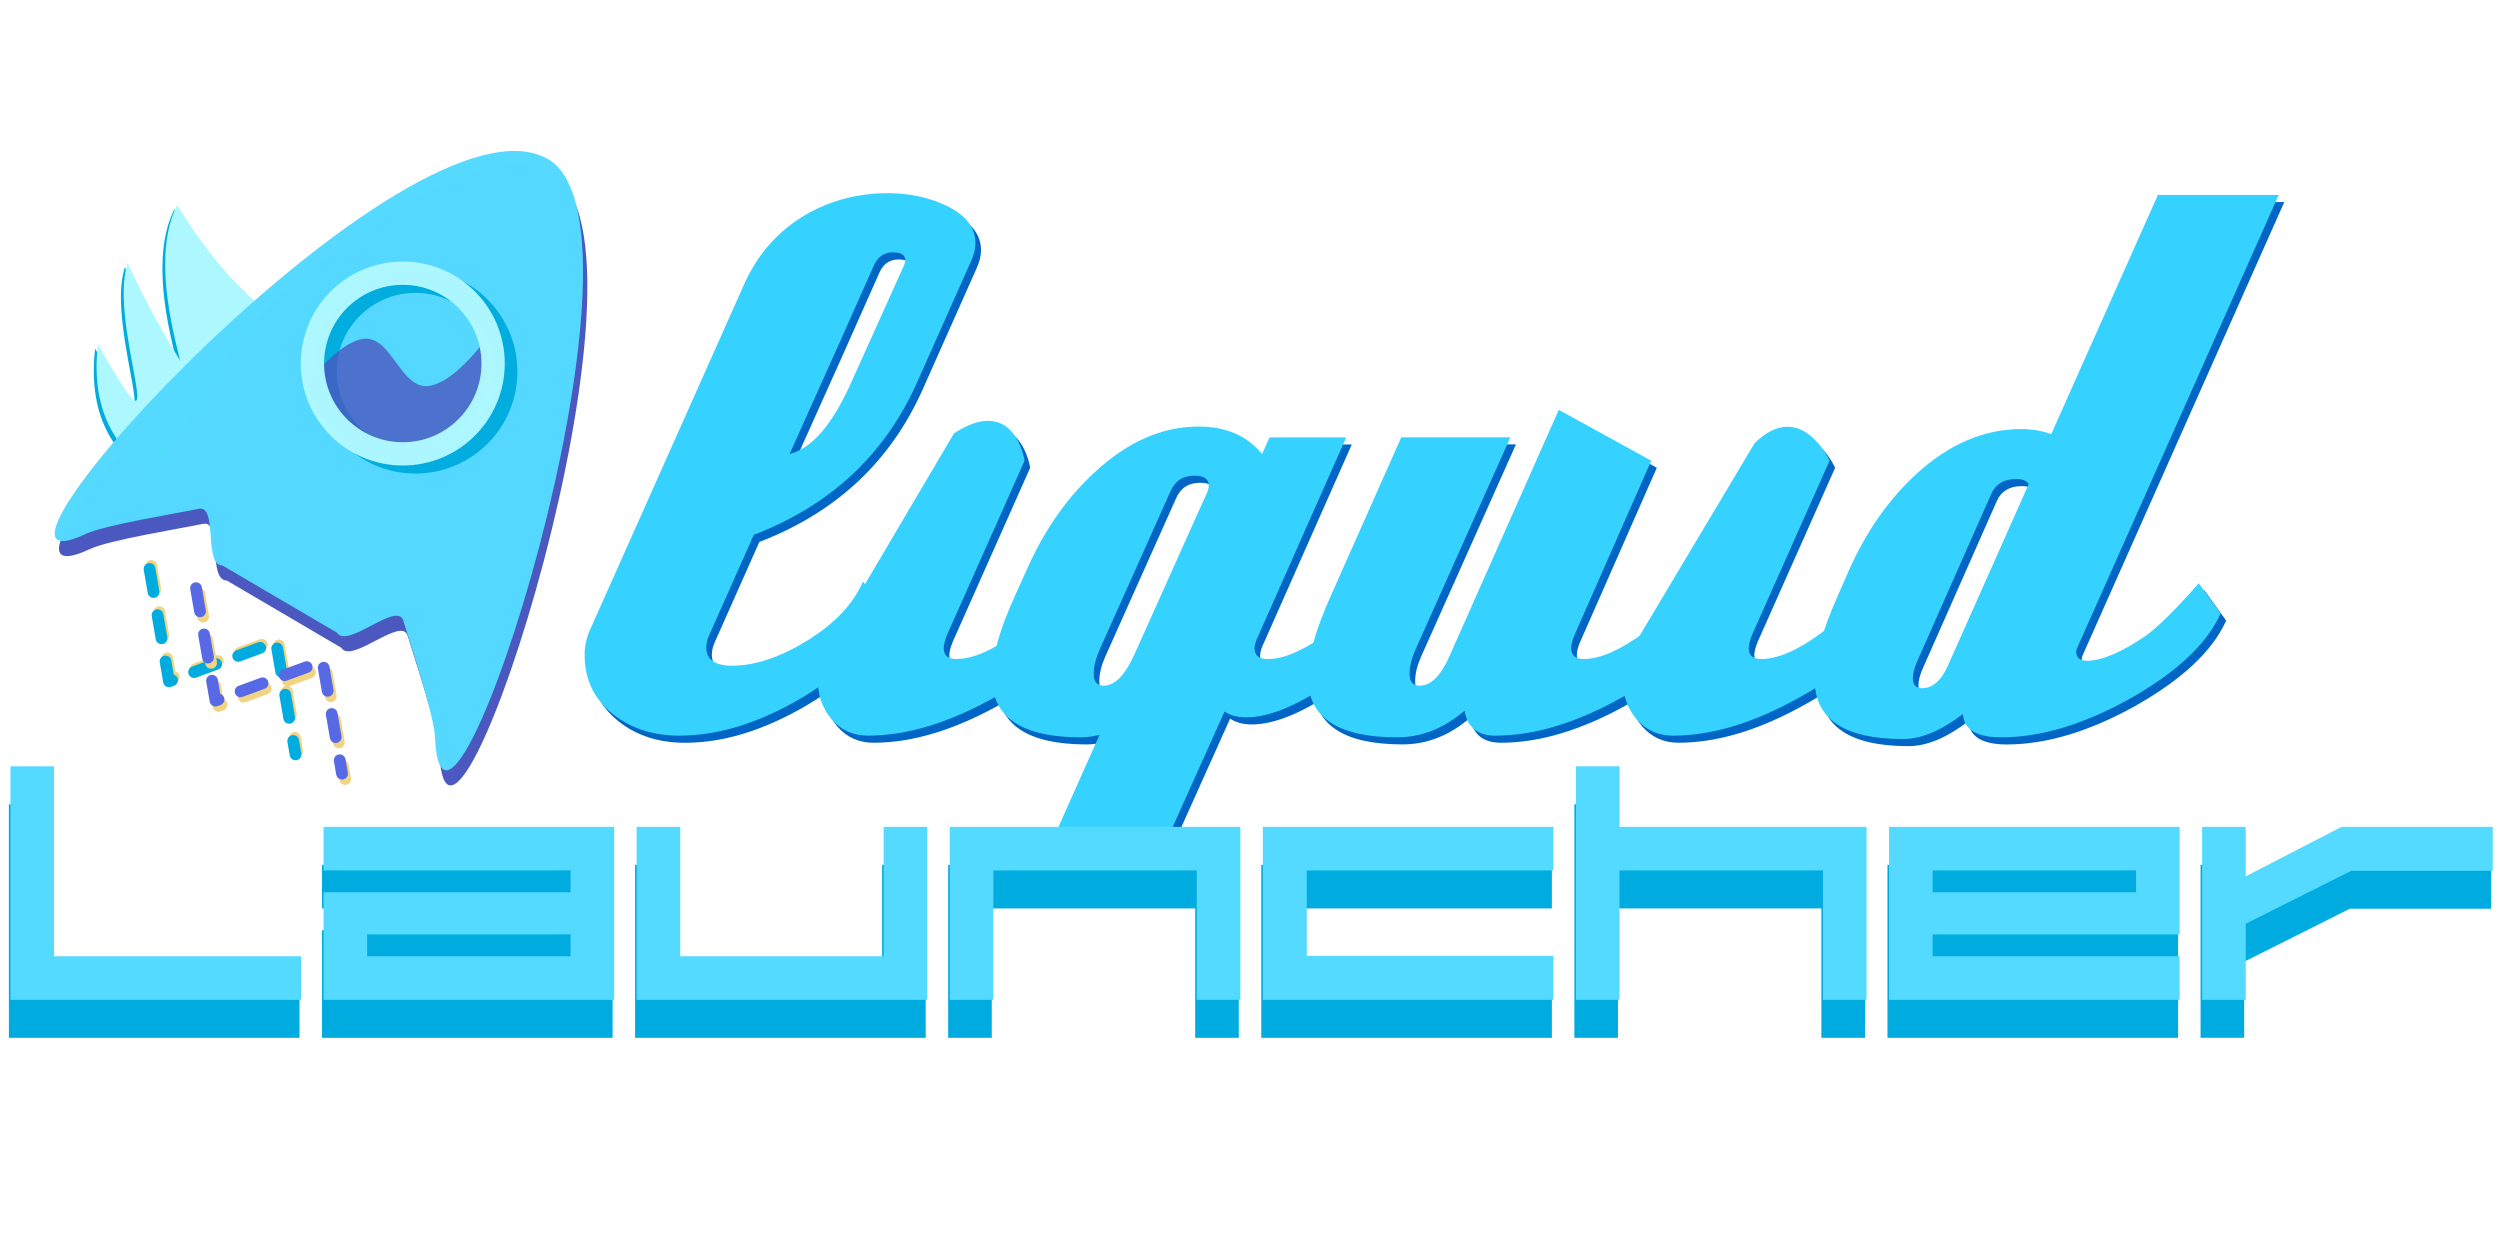
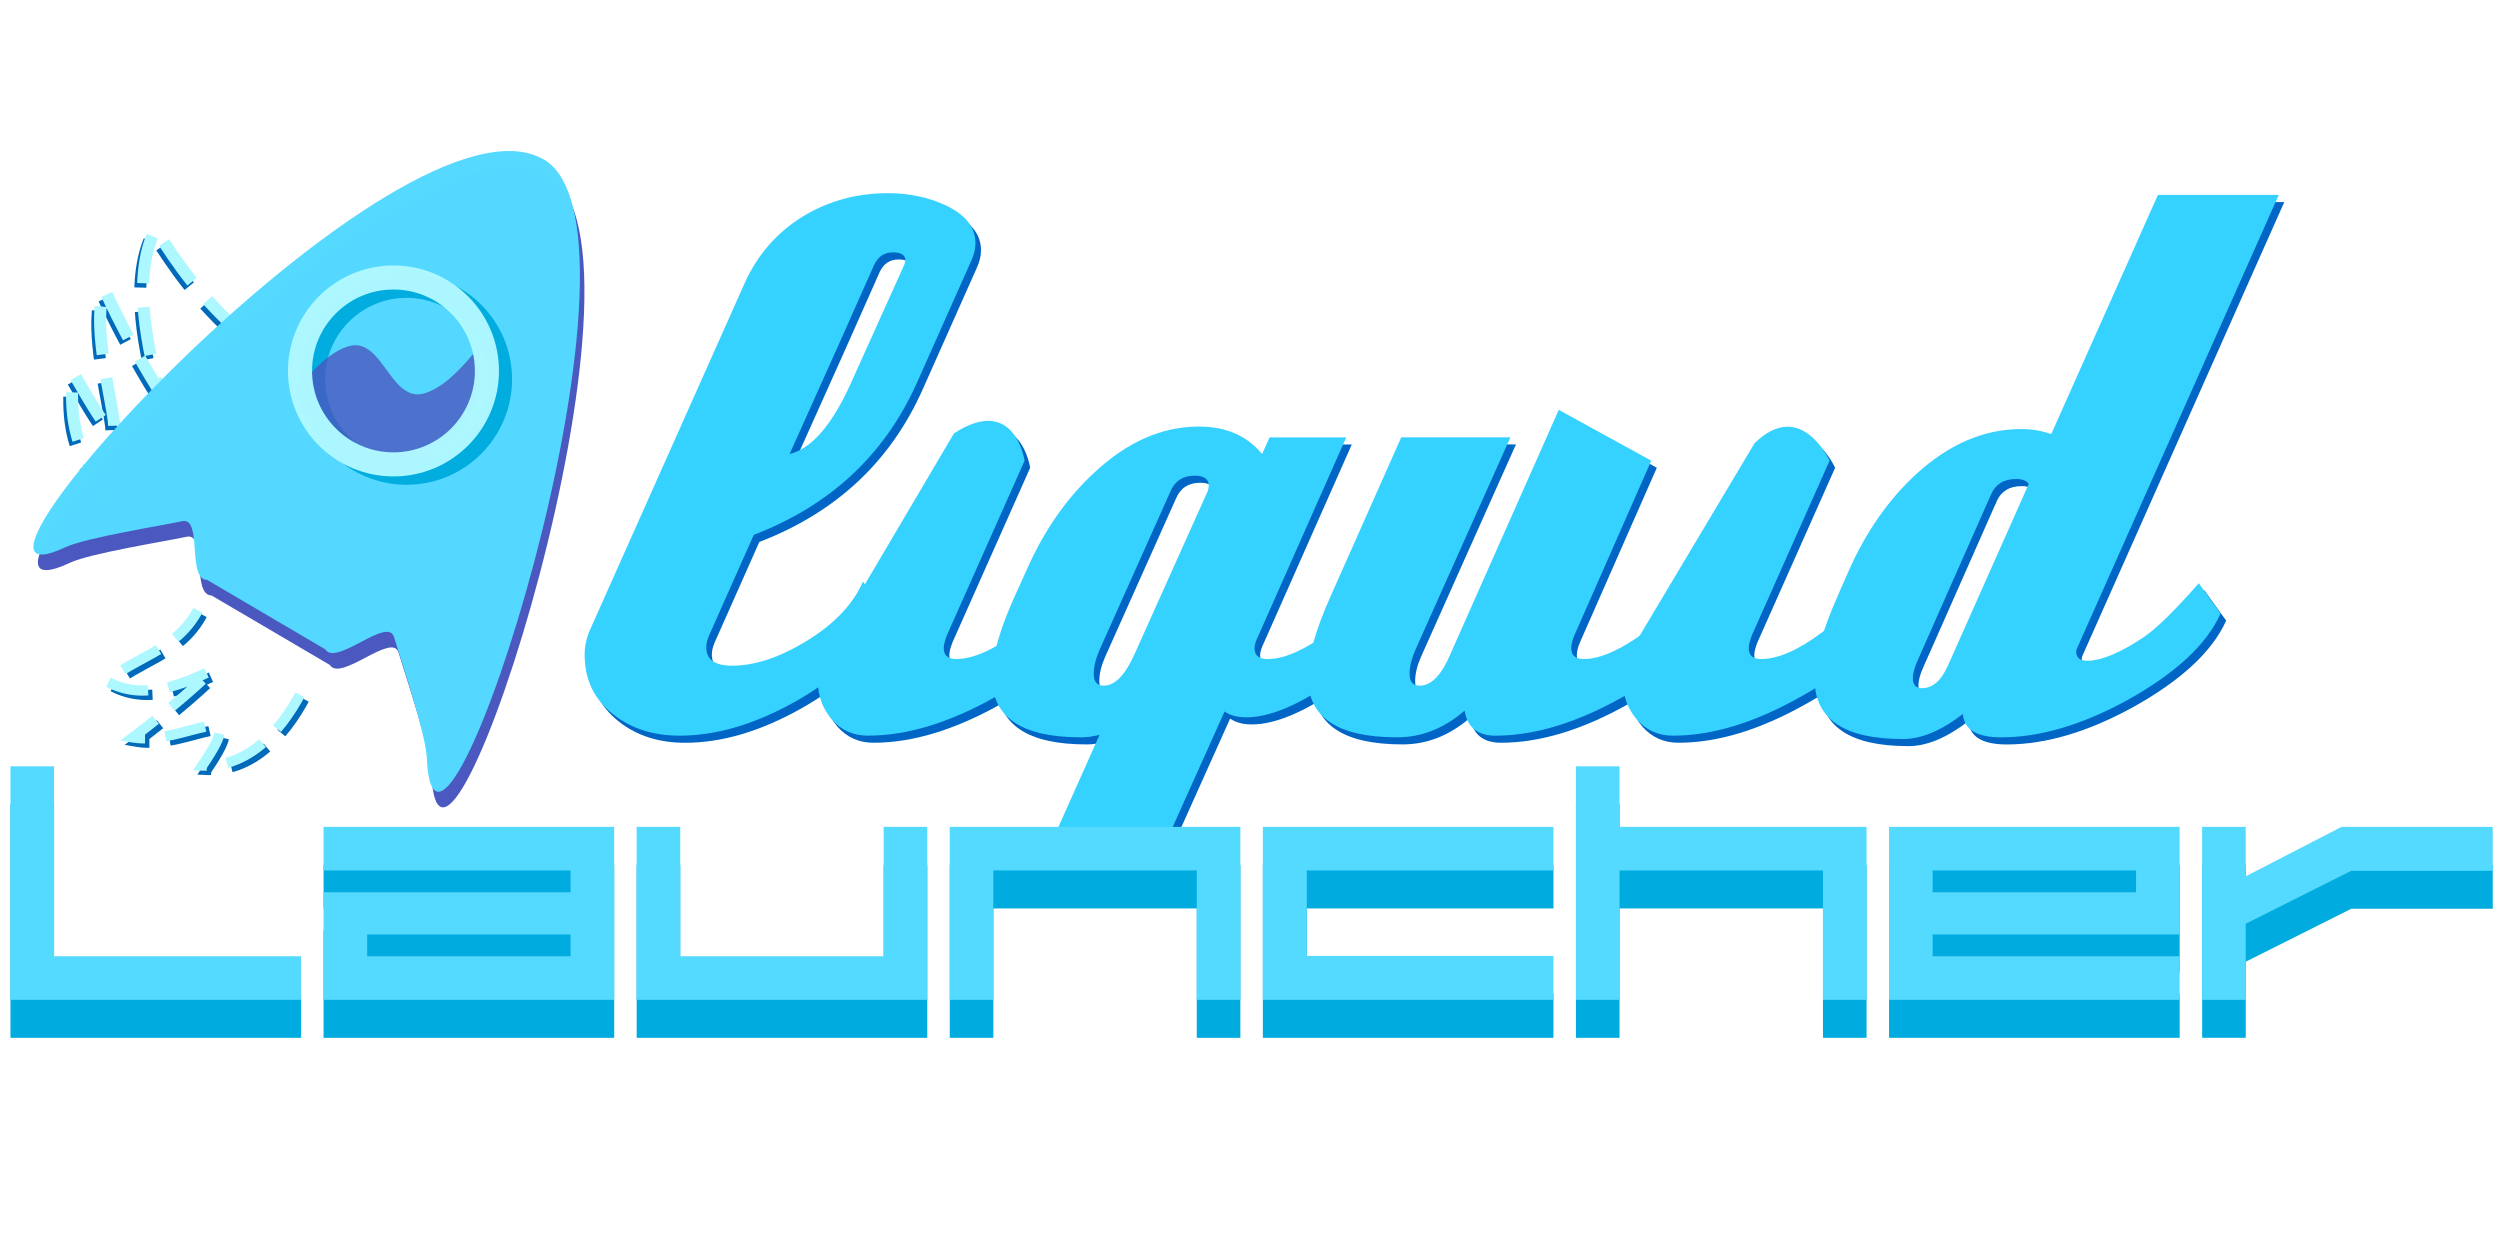
<svg xmlns="http://www.w3.org/2000/svg" width="160mm" height="80mm" viewBox="0 0 160 80" version="1.1" id="svg176">
  <defs id="defs173" />
  <g id="layer1">
    <g id="g9290" transform="matrix(1.999239,0,0,1.999239,30.21601,-0.3066656)">
      <g id="g1135" transform="matrix(0.840181,0,0,0.840181,-33.84147,-14.32215)" style="fill:#0065c5;fill-opacity:1">
        <path d="m 54.936,32.068 2.032,-4.508 q 0,-0.064 0.032,-0.127 0,-0.318 -0.476,-0.318 -0.508,0 -0.73,0.508 -1.048,2.381 -3.207,7.176 1.27,-0.318 2.349,-2.731 z m 1.302,8.731 q -0.889,2 -3.429,3.429 -2.318,1.302 -4.413,1.302 -1.492,0 -2.508,-0.794 -1.111,-0.857 -1.111,-2.286 0,-0.476 0.191,-0.921 l 5.905,-13.24 q 0.762,-1.683 2.318,-2.603 1.429,-0.826 3.143,-0.826 1.175,0 2.159,0.445 1.175,0.54 1.175,1.46 0,0.318 -0.159,0.667 l -2.064,4.636 q -1.841,4.128 -6.223,5.81 l -1.651,3.715 q -0.159,0.318 -0.159,0.572 0,0.699 0.984,0.699 1.302,0 2.857,-0.953 1.587,-0.984 2.127,-2.254 z" style="font-style:normal;font-variant:normal;font-weight:normal;font-stretch:normal;font-size:31.75px;line-height:1.25;font-family:'Deftone Stylus';-inkscape-font-specification:'Deftone Stylus, Normal';font-variant-ligatures:normal;font-variant-caps:normal;font-variant-numeric:normal;font-variant-east-asian:normal;fill:#0065c5;fill-opacity:1;stroke:none;stroke-width:0.706;stroke-miterlimit:4;stroke-dasharray:none;stroke-opacity:0.984" id="path3423-1" />
        <path id="path3425-2" style="font-style:normal;font-variant:normal;font-weight:normal;font-stretch:normal;font-size:31.75px;line-height:1.25;font-family:'Deftone Stylus';-inkscape-font-specification:'Deftone Stylus, Normal';font-variant-ligatures:normal;font-variant-caps:normal;font-variant-numeric:normal;font-variant-east-asian:normal;fill:#0065c5;fill-opacity:1;stroke:none;stroke-width:0.706;stroke-miterlimit:4;stroke-dasharray:none;stroke-opacity:0.984" d="m 58.851,34.009 -4.962,8.409 c -0.148,0.339 -0.222,0.688 -0.222,1.047 0,0.55 0.18,1.038 0.54,1.461 0.36,0.402 0.815,0.603 1.365,0.603 1.482,0 3.09,-0.487 4.826,-1.46 1.841,-1.016 3.016,-2.106 3.524,-3.27 l 0.032,-0.032 -0.857,-1.111 c -0.296,0.614 -0.91,1.259 -1.842,1.937 -0.91,0.677 -1.683,1.016 -2.318,1.016 -0.318,3e-6 -0.476,-0.138 -0.476,-0.413 0,-0.127 0.042,-0.296 0.127,-0.508 l 2.953,-6.636 c 0,0 -0.372,-2.547 -2.689,-1.043 z" />
        <path d="m 65.731,42.418 2.794,-6.223 q 0.032,-0.127 0.032,-0.191 0,-0.381 -0.54,-0.381 -0.667,0 -0.921,0.603 l -2.699,6.032 q -0.222,0.508 -0.222,0.921 0,0.445 0.381,0.445 0.635,0 1.175,-1.206 z m 10.065,-1.619 q -0.603,1.333 -2.572,2.699 -1.937,1.333 -3.239,1.333 -0.508,0 -0.826,-0.222 l -2.667,5.937 h -4.35 l 2.254,-5.048 q -0.381,0.095 -0.699,0.095 -3.397,0 -3.397,-2.286 0,-1.206 0.889,-3.143 l 0.445,-0.984 q 0.984,-2.223 2.572,-3.683 1.873,-1.746 3.969,-1.746 1.556,0 2.413,1.048 l 0.286,-0.635 h 2.921 l -3.334,7.525 q -0.159,0.318 -0.159,0.508 0,0.413 0.508,0.413 0.921,0 2.318,-1.016 1.397,-1.016 1.81,-1.937 l 0.857,1.111 z" style="font-style:normal;font-variant:normal;font-weight:normal;font-stretch:normal;font-size:31.75px;line-height:1.25;font-family:'Deftone Stylus';-inkscape-font-specification:'Deftone Stylus, Normal';font-variant-ligatures:normal;font-variant-caps:normal;font-variant-numeric:normal;font-variant-east-asian:normal;fill:#0065c5;fill-opacity:1;stroke:none;stroke-width:0.706;stroke-miterlimit:4;stroke-dasharray:none;stroke-opacity:0.984" id="path3427-9" />
        <path d="m 87.829,40.799 q -0.794,1.746 -3.524,3.27 -2.603,1.46 -4.826,1.46 -1.016,0 -1.175,-0.953 -1.175,1.016 -2.572,1.016 -3.397,0 -3.397,-2.286 0,-1.175 0.889,-3.143 l 2.667,-6.001 h 4.159 l -3.619,8.096 q -0.222,0.508 -0.222,0.921 0,0.445 0.381,0.445 0.667,0 1.175,-1.206 l 4.128,-9.303 3.524,1.937 -2.921,6.636 q -0.127,0.286 -0.127,0.508 0,0.413 0.476,0.413 0.921,0 2.318,-1.016 1.397,-1.016 1.81,-1.937 l 0.857,1.111 z" style="font-style:normal;font-variant:normal;font-weight:normal;font-stretch:normal;font-size:31.75px;line-height:1.25;font-family:'Deftone Stylus';-inkscape-font-specification:'Deftone Stylus, Normal';font-variant-ligatures:normal;font-variant-caps:normal;font-variant-numeric:normal;font-variant-east-asian:normal;fill:#0065c5;fill-opacity:1;stroke:none;stroke-width:0.706;stroke-miterlimit:4;stroke-dasharray:none;stroke-opacity:0.984" id="path3429-3" />
        <path d="m 94.592,40.799 c -0.508,1.164 -1.683,2.254 -3.524,3.27 -1.736,0.974 -3.344,1.46 -4.826,1.46 -0.55,0 -1.005,-0.201 -1.365,-0.603 -0.36,-0.423 -0.54,-0.91 -0.54,-1.46 0,-0.36 0.074,-0.709 0.222,-1.048 l 4.793,-8.03 c 1.766,-1.735 2.859,0.664 2.859,0.664 l -2.953,6.636 c -0.085,0.212 -0.127,0.381 -0.127,0.508 0,0.275 0.159,0.413 0.476,0.413 0.635,0 1.408,-0.339 2.318,-1.016 0.931,-0.677 1.545,-1.323 1.841,-1.937 l 0.857,1.111 z" style="font-style:normal;font-variant:normal;font-weight:normal;font-stretch:normal;font-size:31.75px;line-height:1.25;font-family:'Deftone Stylus';-inkscape-font-specification:'Deftone Stylus, Normal';font-variant-ligatures:normal;font-variant-caps:normal;font-variant-numeric:normal;font-variant-east-asian:normal;fill:#0065c5;fill-opacity:1;stroke:none;stroke-width:0.706;stroke-miterlimit:4;stroke-dasharray:none;stroke-opacity:0.984" id="path3431-1" />
        <path d="m 96.719,42.863 3.08,-6.921 q -0.127,-0.191 -0.476,-0.191 -0.699,0 -0.953,0.572 l -2.794,6.318 q -0.191,0.413 -0.191,0.699 0,0.381 0.349,0.381 0.603,0 0.984,-0.857 z m 10.382,-1.968 q -0.794,1.746 -3.524,3.27 -2.603,1.429 -4.826,1.429 -1.397,0 -1.46,-0.889 -1.238,0.953 -2.286,0.953 -3.365,0 -3.365,-2.286 0,-1.175 0.857,-3.111 l 0.445,-1.016 q 0.984,-2.223 2.572,-3.683 1.873,-1.714 4,-1.714 0.603,0 1.143,0.191 l 4.064,-9.112 h 4.604 l -7.684,17.272 q -0.032,0.064 -0.032,0.127 0,0.349 0.413,0.349 0.826,0 2.191,-0.921 0.73,-0.508 2.064,-2.032 l 0.826,1.143 z" style="font-style:normal;font-variant:normal;font-weight:normal;font-stretch:normal;font-size:31.75px;line-height:1.25;font-family:'Deftone Stylus';-inkscape-font-specification:'Deftone Stylus, Normal';font-variant-ligatures:normal;font-variant-caps:normal;font-variant-numeric:normal;font-variant-east-asian:normal;fill:#0065c5;fill-opacity:1;stroke:none;stroke-width:0.706;stroke-miterlimit:4;stroke-dasharray:none;stroke-opacity:0.984" id="path3433-9" />
      </g>
      <g id="g3547" transform="matrix(0.840181,0,0,0.840181,-14.57134,-39.04332)" style="fill:#35d1ff;fill-opacity:1">
        <path d="m 31.789,61.221 2.032,-4.508 q 0,-0.064 0.032,-0.127 0,-0.318 -0.476,-0.318 -0.508,0 -0.73,0.508 -1.048,2.381 -3.207,7.176 1.27,-0.318 2.349,-2.731 z m 1.302,8.731 q -0.889,2 -3.429,3.429 -2.318,1.302 -4.413,1.302 -1.492,0 -2.508,-0.794 -1.111,-0.857 -1.111,-2.286 0,-0.476 0.191,-0.921 l 5.905,-13.24 q 0.762,-1.683 2.318,-2.603 1.429,-0.826 3.143,-0.826 1.175,0 2.159,0.445 1.175,0.54 1.175,1.46 0,0.318 -0.159,0.667 l -2.064,4.636 q -1.841,4.128 -6.223,5.81 l -1.651,3.715 q -0.159,0.318 -0.159,0.572 0,0.699 0.984,0.699 1.302,0 2.857,-0.953 1.587,-0.984 2.127,-2.254 z" style="font-style:normal;font-variant:normal;font-weight:normal;font-stretch:normal;font-size:31.75px;line-height:1.25;font-family:'Deftone Stylus';-inkscape-font-specification:'Deftone Stylus, Normal';font-variant-ligatures:normal;font-variant-caps:normal;font-variant-numeric:normal;font-variant-east-asian:normal;fill:#35d1ff;fill-opacity:1;stroke:none;stroke-width:0.706;stroke-miterlimit:4;stroke-dasharray:none;stroke-opacity:0.984" id="path3423" />
        <path id="path3425" style="font-style:normal;font-variant:normal;font-weight:normal;font-stretch:normal;font-size:31.75px;line-height:1.25;font-family:'Deftone Stylus';-inkscape-font-specification:'Deftone Stylus, Normal';font-variant-ligatures:normal;font-variant-caps:normal;font-variant-numeric:normal;font-variant-east-asian:normal;fill:#35d1ff;fill-opacity:1;stroke:none;stroke-width:2.667;stroke-miterlimit:4;stroke-dasharray:none;stroke-opacity:0.984" d="M 86.465,78.575 67.709,110.357 c -0.56,1.28 -0.84,2.599 -0.84,3.959 0,2.08 0.679,3.921 2.039,5.521 1.36,1.52 3.08,2.279 5.16,2.279 5.6,0 11.68,-1.84 18.24,-5.52 6.96,-3.84 11.4,-7.959 13.32,-12.359 l 0.121,-0.121 -3.24,-4.199 c -1.12,2.32 -3.441,4.76 -6.961,7.32 -3.44,2.56 -6.36,3.84 -8.76,3.84 -1.2,1e-5 -1.801,-0.521 -1.801,-1.561 0,-0.48 0.16,-1.12 0.48,-1.92 L 96.629,82.518 c 0,0 -1.406,-9.625 -10.164,-3.943 z" transform="matrix(0.2645833,0,0,0.2645833,12.82664,42.37309)" />
        <path d="m 42.584,71.572 2.794,-6.223 q 0.032,-0.127 0.032,-0.191 0,-0.381 -0.54,-0.381 -0.667,0 -0.921,0.603 l -2.699,6.032 q -0.222,0.508 -0.222,0.921 0,0.445 0.381,0.445 0.635,0 1.175,-1.206 z m 10.065,-1.619 q -0.603,1.333 -2.572,2.699 -1.937,1.333 -3.239,1.333 -0.508,0 -0.826,-0.222 l -2.667,5.937 h -4.35 l 2.254,-5.048 q -0.381,0.095 -0.699,0.095 -3.397,0 -3.397,-2.286 0,-1.206 0.889,-3.143 l 0.445,-0.984 q 0.984,-2.223 2.572,-3.683 1.873,-1.746 3.969,-1.746 1.556,0 2.413,1.048 l 0.286,-0.635 h 2.921 l -3.334,7.525 q -0.159,0.318 -0.159,0.508 0,0.413 0.508,0.413 0.921,0 2.318,-1.016 1.397,-1.016 1.81,-1.937 l 0.857,1.111 z" style="font-style:normal;font-variant:normal;font-weight:normal;font-stretch:normal;font-size:31.75px;line-height:1.25;font-family:'Deftone Stylus';-inkscape-font-specification:'Deftone Stylus, Normal';font-variant-ligatures:normal;font-variant-caps:normal;font-variant-numeric:normal;font-variant-east-asian:normal;fill:#35d1ff;fill-opacity:1;stroke:none;stroke-width:0.706;stroke-miterlimit:4;stroke-dasharray:none;stroke-opacity:0.984" id="path3427" />
        <path d="m 64.682,69.953 q -0.794,1.746 -3.524,3.27 -2.603,1.46 -4.826,1.46 -1.016,0 -1.175,-0.953 -1.175,1.016 -2.572,1.016 -3.397,0 -3.397,-2.286 0,-1.175 0.889,-3.143 l 2.667,-6.001 h 4.159 l -3.619,8.096 q -0.222,0.508 -0.222,0.921 0,0.445 0.381,0.445 0.667,0 1.175,-1.206 l 4.128,-9.303 3.524,1.937 -2.921,6.636 q -0.127,0.286 -0.127,0.508 0,0.413 0.476,0.413 0.921,0 2.318,-1.016 1.397,-1.016 1.81,-1.937 l 0.857,1.111 z" style="font-style:normal;font-variant:normal;font-weight:normal;font-stretch:normal;font-size:31.75px;line-height:1.25;font-family:'Deftone Stylus';-inkscape-font-specification:'Deftone Stylus, Normal';font-variant-ligatures:normal;font-variant-caps:normal;font-variant-numeric:normal;font-variant-east-asian:normal;fill:#35d1ff;fill-opacity:1;stroke:none;stroke-width:0.706;stroke-miterlimit:4;stroke-dasharray:none;stroke-opacity:0.984" id="path3429" />
        <path d="m 71.445,69.953 c -0.508,1.164 -1.683,2.254 -3.524,3.27 -1.736,0.974 -3.344,1.46 -4.826,1.46 -0.55,0 -1.005,-0.201 -1.365,-0.603 -0.36,-0.423 -0.54,-0.91 -0.54,-1.46 0,-0.36 0.074,-0.709 0.222,-1.048 l 4.793,-8.03 c 1.766,-1.735 2.859,0.664 2.859,0.664 l -2.953,6.636 c -0.085,0.212 -0.127,0.381 -0.127,0.508 0,0.275 0.159,0.413 0.476,0.413 0.635,0 1.408,-0.339 2.318,-1.016 0.931,-0.677 1.545,-1.323 1.841,-1.937 l 0.857,1.111 z" style="font-style:normal;font-variant:normal;font-weight:normal;font-stretch:normal;font-size:31.75px;line-height:1.25;font-family:'Deftone Stylus';-inkscape-font-specification:'Deftone Stylus, Normal';font-variant-ligatures:normal;font-variant-caps:normal;font-variant-numeric:normal;font-variant-east-asian:normal;fill:#35d1ff;fill-opacity:1;stroke:none;stroke-width:0.706;stroke-miterlimit:4;stroke-dasharray:none;stroke-opacity:0.984" id="path3431" />
        <path d="m 73.572,72.016 3.08,-6.921 q -0.127,-0.191 -0.476,-0.191 -0.699,0 -0.953,0.572 l -2.794,6.318 q -0.191,0.413 -0.191,0.699 0,0.381 0.349,0.381 0.603,0 0.984,-0.857 z m 10.382,-1.968 q -0.794,1.746 -3.524,3.27 -2.603,1.429 -4.826,1.429 -1.397,0 -1.46,-0.889 -1.238,0.953 -2.286,0.953 -3.365,0 -3.365,-2.286 0,-1.175 0.857,-3.111 l 0.445,-1.016 q 0.984,-2.223 2.572,-3.683 1.873,-1.714 4,-1.714 0.603,0 1.143,0.191 l 4.064,-9.112 h 4.604 l -7.684,17.272 q -0.032,0.064 -0.032,0.127 0,0.349 0.413,0.349 0.826,0 2.191,-0.921 0.73,-0.508 2.064,-2.032 l 0.826,1.143 z" style="font-style:normal;font-variant:normal;font-weight:normal;font-stretch:normal;font-size:31.75px;line-height:1.25;font-family:'Deftone Stylus';-inkscape-font-specification:'Deftone Stylus, Normal';font-variant-ligatures:normal;font-variant-caps:normal;font-variant-numeric:normal;font-variant-east-asian:normal;fill:#35d1ff;fill-opacity:1;stroke:none;stroke-width:0.706;stroke-miterlimit:4;stroke-dasharray:none;stroke-opacity:0.984" id="path3433" />
      </g>
    </g>
-     <g aria-label="Launcher" id="text590" style="font-weight:bold;font-size:22.142px;line-height:1.25;font-family:'Ferrite Core DX';-inkscape-font-specification:'Ferrite Core DX, Bold';fill:#00abdf;stroke-width:1.186">
+     <g aria-label="Launcher" id="text590" style="font-weight:bold;font-size:22.142px;line-height:1.25;font-family:'Ferrite Core DX';-inkscape-font-specification:'Ferrite Core DX, Bold';fill:#00abdf;stroke-width:1.186" transform="translate(0.1016729)">
      <path d="M 0.569,66.42 H 19.168 V 63.631 H 3.359 V 51.475 H 0.569 Z" id="path9497" />
      <path d="m 20.607,55.35 v 2.79 h 15.809 v 1.395 H 20.607 v 6.886 h 18.599 v -11.071 z m 2.79,6.886 h 13.019 v 1.395 h -13.019 z" id="path9499" />
      <path d="m 40.645,66.42 h 18.599 v -11.071 h -2.79 v 8.281 H 43.435 v -8.281 h -2.79 z" id="path9501" />
      <path d="m 60.683,66.42 h 2.79 V 58.14 H 76.492 v 8.281 h 2.79 v -11.071 H 60.683 Z" id="path9503" />
      <path d="M 80.721,66.42 H 99.32 V 63.608 H 83.533 V 58.14 H 99.32 V 55.35 H 80.721 Z" id="path9505" />
      <path d="m 100.759,66.42 h 2.79 v -8.281 h 13.019 v 8.281 h 2.79 v -11.071 h -15.809 v -3.875 h -2.79 z" id="path9507" />
      <path d="m 120.798,66.42 h 18.599 v -2.79 h -15.809 v -1.395 h 15.809 v -6.886 h -18.599 z m 2.79,-6.886 v -1.395 h 13.019 v 1.395 z" id="path9509" />
      <path d="m 140.836,66.42 h 2.79 v -4.871 l 6.753,-3.388 h 9.056 v -2.812 h -9.676 l -6.133,3.166 v -3.166 h -2.79 z" id="path9511" />
    </g>
    <g aria-label="Launcher" id="text590-7" style="font-weight:bold;font-size:22.142px;line-height:1.25;font-family:'Ferrite Core DX';-inkscape-font-specification:'Ferrite Core DX, Bold';fill:#54d9ff;stroke-width:1.186">
      <path d="M 0.669,63.99 H 19.268 V 61.2 H 3.459 V 49.045 H 0.669 Z" id="path9480" />
      <path d="m 20.707,52.919 v 2.79 H 36.516 V 57.104 H 20.707 v 6.886 h 18.599 v -11.071 z m 2.79,6.886 h 13.019 v 1.395 H 23.497 Z" id="path9482" />
      <path d="m 40.745,63.99 h 18.599 v -11.071 h -2.79 v 8.281 h -13.019 v -8.281 h -2.79 z" id="path9484" />
      <path d="m 60.784,63.99 h 2.79 v -8.281 h 13.019 v 8.281 h 2.79 v -11.071 H 60.784 Z" id="path9486" />
      <path d="M 80.822,63.99 H 99.421 V 61.178 H 83.634 V 55.709 H 99.421 V 52.919 H 80.822 Z" id="path9488" />
      <path d="m 100.86,63.99 h 2.79 v -8.281 h 13.019 v 8.281 h 2.79 v -11.071 h -15.809 v -3.875 h -2.79 z" id="path9490" />
      <path d="m 120.898,63.99 h 18.599 v -2.79 h -15.809 v -1.395 h 15.809 v -6.886 h -18.599 z m 2.79,-6.886 v -1.395 h 13.019 v 1.395 z" id="path9492" />
      <path d="m 140.936,63.99 h 2.79 v -4.871 l 6.753,-3.388 h 9.056 v -2.812 h -9.676 l -6.133,3.166 v -3.166 h -2.79 z" id="path9494" />
    </g>
-     <g id="g8373" transform="matrix(4.220468,0,0,4.220468,-305.3195,0.4307473)">
-       <path id="path4231-9" style="opacity:0.99;fill:#4957bf;fill-opacity:1;stroke-width:4.402;stroke-linecap:square;stroke-linejoin:round;stroke-dasharray:13.207, 13.207;paint-order:stroke fill markers" d="m 80.717,2.537 c 1.816,1.048 -1.585,11.67 -1.712,8.772 -0.016,-0.362 -0.387,-1.457 -0.48,-1.768 -0.093,-0.311 -0.85,0.435 -1.008,0.179 L 75.783,8.702 c -0.299,-0.005 -0.061,-0.926 -0.365,-0.86 -0.304,0.066 -1.412,0.241 -1.71,0.381 -2.379,1.122 4.932,-6.884 7.008,-5.685 z" />
-       <path id="path31855-9-9-9-7-0-6-0" style="fill:#00abdf;fill-opacity:1;stroke:none;stroke-width:0.035;stroke-linecap:butt;stroke-linejoin:miter;stroke-dasharray:none;stroke-dashoffset:0;stroke-opacity:1" d="M 76.255,4.611 C 75.667,4.1 75.308,3.586 74.986,3.072 74.621,3.805 74.9,4.896 75.033,5.431 74.769,5.007 74.464,4.459 74.237,3.951 c -0.318,0.926 0.773,3.376 -0.452,1.234 -0.127,1.125 0.376,1.646 0.854,2.001" />
-       <path id="path31855-9-9-9-7-0-6" style="fill:#adf7ff;fill-opacity:1;stroke:none;stroke-width:0.035;stroke-linecap:butt;stroke-linejoin:miter;stroke-dasharray:none;stroke-dashoffset:0;stroke-opacity:1" d="M 76.297,4.545 C 75.709,4.035 75.35,3.521 75.028,3.007 c -0.365,0.733 -0.086,1.824 0.047,2.359 -0.264,-0.424 -0.569,-0.972 -0.796,-1.48 -0.318,0.926 0.773,3.376 -0.452,1.234 -0.127,1.125 0.376,1.646 0.854,2.001" />
-       <path id="path4231" style="opacity:0.99;fill:#54d9ff;stroke-width:4.402;stroke-linecap:square;stroke-linejoin:round;stroke-dasharray:13.207, 13.207;paint-order:stroke fill markers" d="M 80.651,2.309 C 82.467,3.357 79.066,13.979 78.939,11.08 78.923,10.718 78.552,9.623 78.459,9.312 78.366,9.001 77.609,9.748 77.451,9.491 L 75.717,8.474 c -0.299,-0.005 -0.061,-0.926 -0.365,-0.86 -0.304,0.066 -1.412,0.241 -1.71,0.381 -2.379,1.122 4.932,-6.884 7.008,-5.685 z" />
-       <path style="fill:none;stroke:#f2d382;stroke-width:0.178;stroke-linecap:round;stroke-linejoin:round;stroke-dasharray:0.356, 0.356;stroke-dashoffset:0;stroke-opacity:1" d="m 74.636,8.479 0.295,1.705 1.624,-0.597 0.295,1.705" id="path8015-3" />
-       <path style="fill:none;stroke:#00abdf;stroke-width:0.178;stroke-linecap:round;stroke-linejoin:round;stroke-dasharray:0.356, 0.356;stroke-dashoffset:0;stroke-opacity:1" d="m 74.61,8.525 0.295,1.705 1.624,-0.597 0.295,1.705" id="path8015" />
-       <path style="fill:none;stroke:#f2d382;stroke-width:0.178;stroke-linecap:round;stroke-linejoin:round;stroke-dasharray:0.356, 0.356;stroke-dashoffset:0;stroke-opacity:1" d="m 75.362,8.898 0.295,1.705 1.624,-0.597 0.295,1.705" id="path8015-2-9" />
-       <path style="fill:none;stroke:#5869e5;stroke-width:0.178;stroke-linecap:round;stroke-linejoin:round;stroke-dasharray:0.356, 0.356;stroke-dashoffset:0;stroke-opacity:1" d="m 75.315,8.817 0.295,1.705 1.624,-0.597 0.295,1.705" id="path8015-2" />
-       <g id="g5045" transform="translate(-4.303761,0.1036442)">
-         <circle style="opacity:0.99;fill:none;fill-opacity:1;stroke:#00abdf;stroke-width:0.353;stroke-linecap:round;stroke-linejoin:round;stroke-dasharray:none;stroke-opacity:1;paint-order:stroke fill markers" id="path5959-3-9-4" cx="82.946" cy="5.429" r="1.37" />
-         <path id="path5959-3-8" style="opacity:0.99;fill:#4957bf;fill-opacity:0.794;stroke:none;stroke-width:15.44;stroke-linecap:round;stroke-linejoin:round;stroke-opacity:0.835;paint-order:stroke fill markers" d="m 83.988,4.976 c -0.005,0.006 -0.009,0.012 -0.015,0.019 -0.011,0.014 -0.023,0.029 -0.037,0.046 -0.014,0.017 -0.029,0.035 -0.046,0.054 -0.008,0.01 -0.016,0.02 -0.025,0.03 -0.009,0.01 -0.018,0.02 -0.027,0.031 -0.009,0.011 -0.02,0.021 -0.029,0.032 -0.01,0.011 -0.02,0.021 -0.03,0.033 -0.01,0.011 -0.021,0.022 -0.032,0.034 -0.011,0.011 -0.022,0.022 -0.033,0.034 -0.011,0.011 -0.022,0.022 -0.034,0.034 -0.012,0.011 -0.024,0.023 -0.036,0.034 -0.012,0.011 -0.024,0.022 -0.036,0.033 -0.012,0.011 -0.024,0.022 -0.037,0.033 -0.012,0.011 -0.025,0.021 -0.038,0.031 -0.013,0.01 -0.025,0.02 -0.038,0.029 -0.006,0.005 -0.013,0.01 -0.019,0.014 -0.006,0.005 -0.013,0.009 -0.02,0.014 -0.006,0.005 -0.013,0.009 -0.019,0.013 -0.006,0.004 -0.013,0.009 -0.02,0.013 -0.006,0.004 -0.013,0.008 -0.02,0.012 -0.006,0.004 -0.013,0.008 -0.019,0.012 -0.006,0.004 -0.013,0.008 -0.02,0.011 -0.006,0.004 -0.013,0.007 -0.02,0.01 -0.006,0.003 -0.013,0.007 -0.02,0.01 -0.006,0.003 -0.013,0.006 -0.02,0.009 -0.006,0.003 -0.013,0.006 -0.019,0.009 -0.006,0.003 -0.013,0.005 -0.02,0.008 -0.006,0.002 -0.013,0.005 -0.019,0.007 -0.006,0.002 -0.013,0.004 -0.019,0.006 -0.006,0.002 -0.013,0.004 -0.019,0.006 -0.006,0.002 -0.013,0.003 -0.019,0.004 -0.006,0.001 -0.012,0.003 -0.019,0.004 -0.006,0.001 -0.012,0.002 -0.019,0.003 -0.006,6.802e-4 -0.012,0.001 -0.019,0.002 -0.006,3.456e-4 -0.012,5.168e-4 -0.018,5.168e-4 -0.006,0 -0.012,-1.712e-4 -0.018,-5.168e-4 -0.006,-3.456e-4 -0.012,-8.701e-4 -0.018,-0.002 -0.006,-6.802e-4 -0.012,-0.002 -0.018,-0.003 -0.006,-10e-4 -0.011,-0.002 -0.017,-0.004 -0.006,-0.001 -0.012,-0.003 -0.017,-0.004 -0.005,-0.002 -0.011,-0.004 -0.016,-0.006 -0.005,-0.002 -0.011,-0.004 -0.016,-0.006 -0.005,-0.002 -0.011,-0.004 -0.016,-0.007 -0.005,-0.002 -0.01,-0.005 -0.015,-0.008 -0.005,-0.003 -0.01,-0.006 -0.015,-0.009 -0.005,-0.003 -0.01,-0.006 -0.015,-0.009 -0.005,-0.003 -0.01,-0.007 -0.015,-0.01 -0.005,-0.003 -0.01,-0.007 -0.014,-0.01 -0.005,-0.004 -0.01,-0.008 -0.014,-0.011 -0.005,-0.004 -0.009,-0.008 -0.014,-0.012 -0.005,-0.004 -0.009,-0.008 -0.014,-0.012 -0.005,-0.004 -0.009,-0.009 -0.013,-0.013 -0.004,-0.004 -0.009,-0.008 -0.013,-0.013 -0.004,-0.005 -0.009,-0.009 -0.013,-0.014 -0.004,-0.005 -0.009,-0.01 -0.013,-0.014 -0.009,-0.01 -0.017,-0.019 -0.026,-0.029 -0.009,-0.01 -0.017,-0.02 -0.026,-0.031 -0.009,-0.011 -0.017,-0.022 -0.025,-0.033 -0.008,-0.011 -0.017,-0.021 -0.025,-0.033 -0.017,-0.022 -0.033,-0.045 -0.05,-0.067 -0.016,-0.022 -0.033,-0.045 -0.05,-0.067 -0.008,-0.011 -0.016,-0.022 -0.025,-0.033 -0.008,-0.011 -0.017,-0.022 -0.025,-0.032 -0.009,-0.011 -0.017,-0.021 -0.026,-0.031 -0.009,-0.01 -0.017,-0.02 -0.026,-0.03 -0.004,-0.005 -0.009,-0.009 -0.013,-0.014 -0.004,-0.005 -0.009,-0.009 -0.013,-0.014 -0.004,-0.005 -0.009,-0.009 -0.013,-0.013 -0.004,-0.004 -0.009,-0.009 -0.013,-0.013 -0.005,-0.004 -0.009,-0.008 -0.014,-0.012 -0.005,-0.004 -0.01,-0.008 -0.014,-0.012 -0.005,-0.004 -0.009,-0.008 -0.014,-0.011 -0.005,-0.004 -0.01,-0.007 -0.014,-0.01 -0.005,-0.003 -0.01,-0.007 -0.015,-0.01 -0.005,-0.003 -0.01,-0.006 -0.015,-0.009 -0.005,-0.003 -0.01,-0.006 -0.015,-0.009 -0.005,-0.003 -0.01,-0.005 -0.015,-0.008 -0.005,-0.002 -0.011,-0.005 -0.016,-0.007 -0.005,-0.002 -0.011,-0.004 -0.016,-0.006 -0.005,-0.002 -0.011,-0.004 -0.016,-0.005 -0.005,-0.002 -0.011,-0.003 -0.017,-0.005 -0.006,-0.001 -0.011,-0.003 -0.017,-0.004 -0.006,-10e-4 -0.012,-0.002 -0.018,-0.003 -0.006,-6.802e-4 -0.012,-0.001 -0.018,-0.002 -0.006,-3.456e-4 -0.012,-5.168e-4 -0.018,-5.168e-4 -0.006,0 -0.012,1.712e-4 -0.018,5.168e-4 -0.006,3.456e-4 -0.012,8.701e-4 -0.019,0.002 -0.006,6.802e-4 -0.012,0.002 -0.019,0.003 -0.006,0.001 -0.012,0.002 -0.019,0.004 -0.006,0.001 -0.013,0.003 -0.019,0.005 -0.006,0.002 -0.013,0.003 -0.019,0.005 -0.006,0.002 -0.013,0.004 -0.019,0.006 -0.006,0.002 -0.013,0.004 -0.019,0.007 -0.006,0.002 -0.013,0.005 -0.02,0.008 -0.006,0.003 -0.013,0.006 -0.019,0.009 -0.006,0.003 -0.013,0.006 -0.02,0.009 -0.006,0.003 -0.013,0.006 -0.02,0.01 -0.006,0.003 -0.013,0.007 -0.02,0.01 -0.006,0.004 -0.013,0.008 -0.02,0.011 -0.006,0.004 -0.013,0.008 -0.019,0.012 -0.006,0.004 -0.013,0.008 -0.02,0.012 -0.006,0.004 -0.013,0.009 -0.02,0.013 -0.006,0.004 -0.013,0.009 -0.019,0.013 -0.006,0.005 -0.013,0.009 -0.02,0.014 -0.006,0.005 -0.013,0.009 -0.019,0.014 -0.013,0.01 -0.026,0.02 -0.038,0.03 -0.013,0.01 -0.025,0.02 -0.038,0.031 -0.012,0.011 -0.024,0.021 -0.037,0.032 -0.012,0.011 -0.024,0.021 -0.036,0.033 -0.012,0.011 -0.024,0.022 -0.036,0.034 -0.012,0.011 -0.023,0.022 -0.034,0.034 -0.011,0.011 -0.023,0.022 -0.034,0.034 -0.011,0.011 -0.021,0.023 -0.032,0.034 -0.01,0.011 -0.021,0.022 -0.03,0.033 -0.01,0.011 -0.02,0.022 -0.029,0.033 -0.009,0.011 -0.019,0.021 -0.027,0.031 -0.009,0.01 -0.017,0.02 -0.025,0.029 -0.017,0.019 -0.032,0.037 -0.046,0.054 -0.014,0.017 -0.026,0.032 -0.037,0.046 -0.004,0.005 -0.007,0.008 -0.01,0.013 a 1.37,1.37 0 0 0 1.342,1.097 1.37,1.37 0 0 0 1.37,-1.37 1.37,1.37 0 0 0 -0.044,-0.345 z" />
-         <circle style="opacity:0.99;fill:none;fill-opacity:1;stroke:#adf7ff;stroke-width:0.353;stroke-linecap:round;stroke-linejoin:round;stroke-dasharray:none;stroke-opacity:1;paint-order:stroke fill markers" id="path5959-3-9" cx="82.754" cy="5.307" r="1.37" />
+     <g id="g10811" transform="matrix(4.365764,0,0,4.365764,-359,1.871201)">
+       <path id="path31855-9-9-9-7-0-6-0-1" style="fill:none;fill-opacity:1;stroke:#0069ba;stroke-width:0.176;stroke-linecap:butt;stroke-linejoin:miter;stroke-dasharray:0.706, 0.353;stroke-dashoffset:0;stroke-opacity:1" d="M 85.736,4.531 C 85.148,4.02 84.788,3.506 84.467,2.992 c -0.365,0.733 -0.086,1.824 0.047,2.359 -0.264,-0.424 -0.569,-0.972 -0.796,-1.48 -0.318,0.926 0.773,3.376 -0.452,1.234 -0.127,1.125 0.376,1.646 0.854,2.001" />
+       <path id="path31855-9-9-9-7-0-6-03" style="fill:none;fill-opacity:1;stroke:#adf7ff;stroke-width:0.176;stroke-linecap:butt;stroke-linejoin:miter;stroke-dasharray:0.706, 0.353;stroke-dashoffset:0;stroke-opacity:1" d="M 85.778,4.465 C 85.19,3.955 84.83,3.441 84.509,2.927 84.144,3.66 84.423,4.751 84.556,5.286 84.292,4.862 83.987,4.314 83.759,3.806 c -0.318,0.926 0.773,3.376 -0.452,1.234 -0.127,1.125 0.376,1.646 0.854,2.001" />
+       <path id="path31855-9-9-9-7-0-6-09-8" style="fill:none;fill-opacity:1;stroke:#0069ba;stroke-width:0.15;stroke-linecap:butt;stroke-linejoin:miter;stroke-miterlimit:4;stroke-dasharray:0.6, 0.3;stroke-dashoffset:0.075;stroke-opacity:1" d="m 85.195,8.582 c -0.326,0.614 -0.975,0.694 -1.322,1.048 0.556,0.301 1.159,0.002 1.536,-0.169 -0.287,0.29 -0.816,0.723 -1.166,0.985 0.733,0.126 1.76,-0.685 1.017,0.412 0.821,0.038 1.322,-0.77 1.543,-1.264" />
+       <path id="path31855-9-9-9-7-0-6-09" style="fill:none;fill-opacity:1;stroke:#adf7ff;stroke-width:0.15;stroke-linecap:butt;stroke-linejoin:miter;stroke-miterlimit:4;stroke-dasharray:0.6, 0.3;stroke-dashoffset:0.075;stroke-opacity:1" d="m 85.131,8.518 c -0.326,0.614 -0.975,0.694 -1.322,1.048 0.556,0.301 1.159,0.002 1.536,-0.169 -0.287,0.29 -0.816,0.723 -1.166,0.985 0.733,0.126 1.76,-0.685 1.017,0.412 0.821,0.038 1.322,-0.77 1.543,-1.264" />
+       <path id="path4231-9-8" style="opacity:0.99;fill:#4957bf;fill-opacity:1;stroke-width:4.402;stroke-linecap:square;stroke-linejoin:round;stroke-dasharray:13.207, 13.207;paint-order:stroke fill markers" d="m 90.266,2.136 c 1.816,1.048 -1.585,11.67 -1.712,8.772 -0.016,-0.362 -0.387,-1.457 -0.48,-1.768 -0.093,-0.311 -0.85,0.435 -1.008,0.179 L 85.332,8.301 C 85.033,8.295 85.271,7.374 84.967,7.44 84.663,7.506 83.555,7.681 83.257,7.821 80.878,8.943 88.189,0.937 90.266,2.136 Z" />
+       <path id="path4231-6" style="opacity:0.99;fill:#54d9ff;stroke-width:4.402;stroke-linecap:square;stroke-linejoin:round;stroke-dasharray:13.207, 13.207;paint-order:stroke fill markers" d="M 90.2,1.907 C 92.015,2.956 88.614,13.578 88.487,10.679 88.471,10.317 88.101,9.222 88.007,8.911 87.914,8.6 87.158,9.346 86.999,9.09 L 85.266,8.072 c -0.299,-0.005 -0.061,-0.926 -0.365,-0.86 -0.304,0.066 -1.412,0.241 -1.71,0.381 -2.379,1.122 4.932,-6.884 7.008,-5.685 z" />
+       <g id="g5045-1" transform="translate(5.244761,-0.2977821)">
+         <circle style="opacity:0.99;fill:none;fill-opacity:1;stroke:#00abdf;stroke-width:0.353;stroke-linecap:round;stroke-linejoin:round;stroke-dasharray:none;stroke-opacity:1;paint-order:stroke fill markers" id="path5959-3-9-4-1" cx="82.946" cy="5.429" r="1.37" />
+         <path id="path5959-3-8-5" style="opacity:0.99;fill:#4957bf;fill-opacity:0.794;stroke:none;stroke-width:15.44;stroke-linecap:round;stroke-linejoin:round;stroke-opacity:0.835;paint-order:stroke fill markers" d="m 83.988,4.976 c -0.005,0.006 -0.009,0.012 -0.015,0.019 -0.011,0.014 -0.023,0.029 -0.037,0.046 -0.014,0.017 -0.029,0.035 -0.046,0.054 -0.008,0.01 -0.016,0.02 -0.025,0.03 -0.009,0.01 -0.018,0.02 -0.027,0.031 -0.009,0.011 -0.02,0.021 -0.029,0.032 -0.01,0.011 -0.02,0.021 -0.03,0.033 -0.01,0.011 -0.021,0.022 -0.032,0.034 -0.011,0.011 -0.022,0.022 -0.033,0.034 -0.011,0.011 -0.022,0.022 -0.034,0.034 -0.012,0.011 -0.024,0.023 -0.036,0.034 -0.012,0.011 -0.024,0.022 -0.036,0.033 -0.012,0.011 -0.024,0.022 -0.037,0.033 -0.012,0.011 -0.025,0.021 -0.038,0.031 -0.013,0.01 -0.025,0.02 -0.038,0.029 -0.006,0.005 -0.013,0.01 -0.019,0.014 -0.006,0.005 -0.013,0.009 -0.02,0.014 -0.006,0.005 -0.013,0.009 -0.019,0.013 -0.006,0.004 -0.013,0.009 -0.02,0.013 -0.006,0.004 -0.013,0.008 -0.02,0.012 -0.006,0.004 -0.013,0.008 -0.019,0.012 -0.006,0.004 -0.013,0.008 -0.02,0.011 -0.006,0.004 -0.013,0.007 -0.02,0.01 -0.006,0.003 -0.013,0.007 -0.02,0.01 -0.006,0.003 -0.013,0.006 -0.02,0.009 -0.006,0.003 -0.013,0.006 -0.019,0.009 -0.006,0.003 -0.013,0.005 -0.02,0.008 -0.006,0.002 -0.013,0.005 -0.019,0.007 -0.006,0.002 -0.013,0.004 -0.019,0.006 -0.006,0.002 -0.013,0.004 -0.019,0.006 -0.006,0.002 -0.013,0.003 -0.019,0.004 -0.006,0.001 -0.012,0.003 -0.019,0.004 -0.006,0.001 -0.012,0.002 -0.019,0.003 -0.006,6.802e-4 -0.012,0.001 -0.019,0.002 -0.006,3.456e-4 -0.012,5.168e-4 -0.018,5.168e-4 -0.006,0 -0.012,-1.712e-4 -0.018,-5.168e-4 -0.006,-3.456e-4 -0.012,-8.701e-4 -0.018,-0.002 -0.006,-6.802e-4 -0.012,-0.002 -0.018,-0.003 -0.006,-10e-4 -0.011,-0.002 -0.017,-0.004 -0.006,-0.001 -0.012,-0.003 -0.017,-0.004 -0.005,-0.002 -0.011,-0.004 -0.016,-0.006 -0.005,-0.002 -0.011,-0.004 -0.016,-0.006 -0.005,-0.002 -0.011,-0.004 -0.016,-0.007 -0.005,-0.002 -0.01,-0.005 -0.015,-0.008 -0.005,-0.003 -0.01,-0.006 -0.015,-0.009 -0.005,-0.003 -0.01,-0.006 -0.015,-0.009 -0.005,-0.003 -0.01,-0.007 -0.015,-0.01 -0.005,-0.003 -0.01,-0.007 -0.014,-0.01 -0.005,-0.004 -0.01,-0.008 -0.014,-0.011 -0.005,-0.004 -0.009,-0.008 -0.014,-0.012 -0.005,-0.004 -0.009,-0.008 -0.014,-0.012 -0.005,-0.004 -0.009,-0.009 -0.013,-0.013 -0.004,-0.004 -0.009,-0.008 -0.013,-0.013 -0.004,-0.005 -0.009,-0.009 -0.013,-0.014 -0.004,-0.005 -0.009,-0.01 -0.013,-0.014 -0.009,-0.01 -0.017,-0.019 -0.026,-0.029 -0.009,-0.01 -0.017,-0.02 -0.026,-0.031 -0.009,-0.011 -0.017,-0.022 -0.025,-0.033 -0.008,-0.011 -0.017,-0.021 -0.025,-0.033 -0.017,-0.022 -0.033,-0.045 -0.05,-0.067 -0.016,-0.022 -0.033,-0.045 -0.05,-0.067 -0.008,-0.011 -0.016,-0.022 -0.025,-0.033 -0.008,-0.011 -0.017,-0.022 -0.025,-0.032 -0.009,-0.011 -0.017,-0.021 -0.026,-0.031 -0.009,-0.01 -0.017,-0.02 -0.026,-0.03 -0.004,-0.005 -0.009,-0.009 -0.013,-0.014 -0.004,-0.005 -0.009,-0.009 -0.013,-0.014 -0.004,-0.005 -0.009,-0.009 -0.013,-0.013 -0.004,-0.004 -0.009,-0.009 -0.013,-0.013 -0.005,-0.004 -0.009,-0.008 -0.014,-0.012 -0.005,-0.004 -0.01,-0.008 -0.014,-0.012 -0.005,-0.004 -0.009,-0.008 -0.014,-0.011 -0.005,-0.004 -0.01,-0.007 -0.014,-0.01 -0.005,-0.003 -0.01,-0.007 -0.015,-0.01 -0.005,-0.003 -0.01,-0.006 -0.015,-0.009 -0.005,-0.003 -0.01,-0.006 -0.015,-0.009 -0.005,-0.003 -0.01,-0.005 -0.015,-0.008 -0.005,-0.002 -0.011,-0.005 -0.016,-0.007 -0.005,-0.002 -0.011,-0.004 -0.016,-0.006 -0.005,-0.002 -0.011,-0.004 -0.016,-0.005 -0.005,-0.002 -0.011,-0.003 -0.017,-0.005 -0.006,-0.001 -0.011,-0.003 -0.017,-0.004 -0.006,-10e-4 -0.012,-0.002 -0.018,-0.003 -0.006,-6.802e-4 -0.012,-0.001 -0.018,-0.002 -0.006,-3.456e-4 -0.012,-5.168e-4 -0.018,-5.168e-4 -0.006,0 -0.012,1.712e-4 -0.018,5.168e-4 -0.006,3.456e-4 -0.012,8.701e-4 -0.019,0.002 -0.006,6.802e-4 -0.012,0.002 -0.019,0.003 -0.006,0.001 -0.012,0.002 -0.019,0.004 -0.006,0.001 -0.013,0.003 -0.019,0.005 -0.006,0.002 -0.013,0.003 -0.019,0.005 -0.006,0.002 -0.013,0.004 -0.019,0.006 -0.006,0.002 -0.013,0.004 -0.019,0.007 -0.006,0.002 -0.013,0.005 -0.02,0.008 -0.006,0.003 -0.013,0.006 -0.019,0.009 -0.006,0.003 -0.013,0.006 -0.02,0.009 -0.006,0.003 -0.013,0.006 -0.02,0.01 -0.006,0.003 -0.013,0.007 -0.02,0.01 -0.006,0.004 -0.013,0.008 -0.02,0.011 -0.006,0.004 -0.013,0.008 -0.019,0.012 -0.006,0.004 -0.013,0.008 -0.02,0.012 -0.006,0.004 -0.013,0.009 -0.02,0.013 -0.006,0.004 -0.013,0.009 -0.019,0.013 -0.006,0.005 -0.013,0.009 -0.02,0.014 -0.006,0.005 -0.013,0.009 -0.019,0.014 -0.013,0.01 -0.026,0.02 -0.038,0.03 -0.013,0.01 -0.025,0.02 -0.038,0.031 -0.012,0.011 -0.024,0.021 -0.037,0.032 -0.012,0.011 -0.024,0.021 -0.036,0.033 -0.012,0.011 -0.024,0.022 -0.036,0.034 -0.012,0.011 -0.023,0.022 -0.034,0.034 -0.011,0.011 -0.023,0.022 -0.034,0.034 -0.011,0.011 -0.021,0.023 -0.032,0.034 -0.01,0.011 -0.021,0.022 -0.03,0.033 -0.01,0.011 -0.02,0.022 -0.029,0.033 -0.009,0.011 -0.019,0.021 -0.027,0.031 -0.009,0.01 -0.017,0.02 -0.025,0.029 -0.017,0.019 -0.032,0.037 -0.046,0.054 -0.014,0.017 -0.026,0.032 -0.037,0.046 -0.004,0.005 -0.007,0.008 -0.01,0.013 a 1.37,1.37 0 0 0 1.342,1.097 1.37,1.37 0 0 0 1.37,-1.37 1.37,1.37 0 0 0 -0.044,-0.345 z" />
+         <circle style="opacity:0.99;fill:none;fill-opacity:1;stroke:#adf7ff;stroke-width:0.353;stroke-linecap:round;stroke-linejoin:round;stroke-dasharray:none;stroke-opacity:1;paint-order:stroke fill markers" id="path5959-3-9-9" cx="82.754" cy="5.307" r="1.37" />
      </g>
    </g>
  </g>
</svg>
